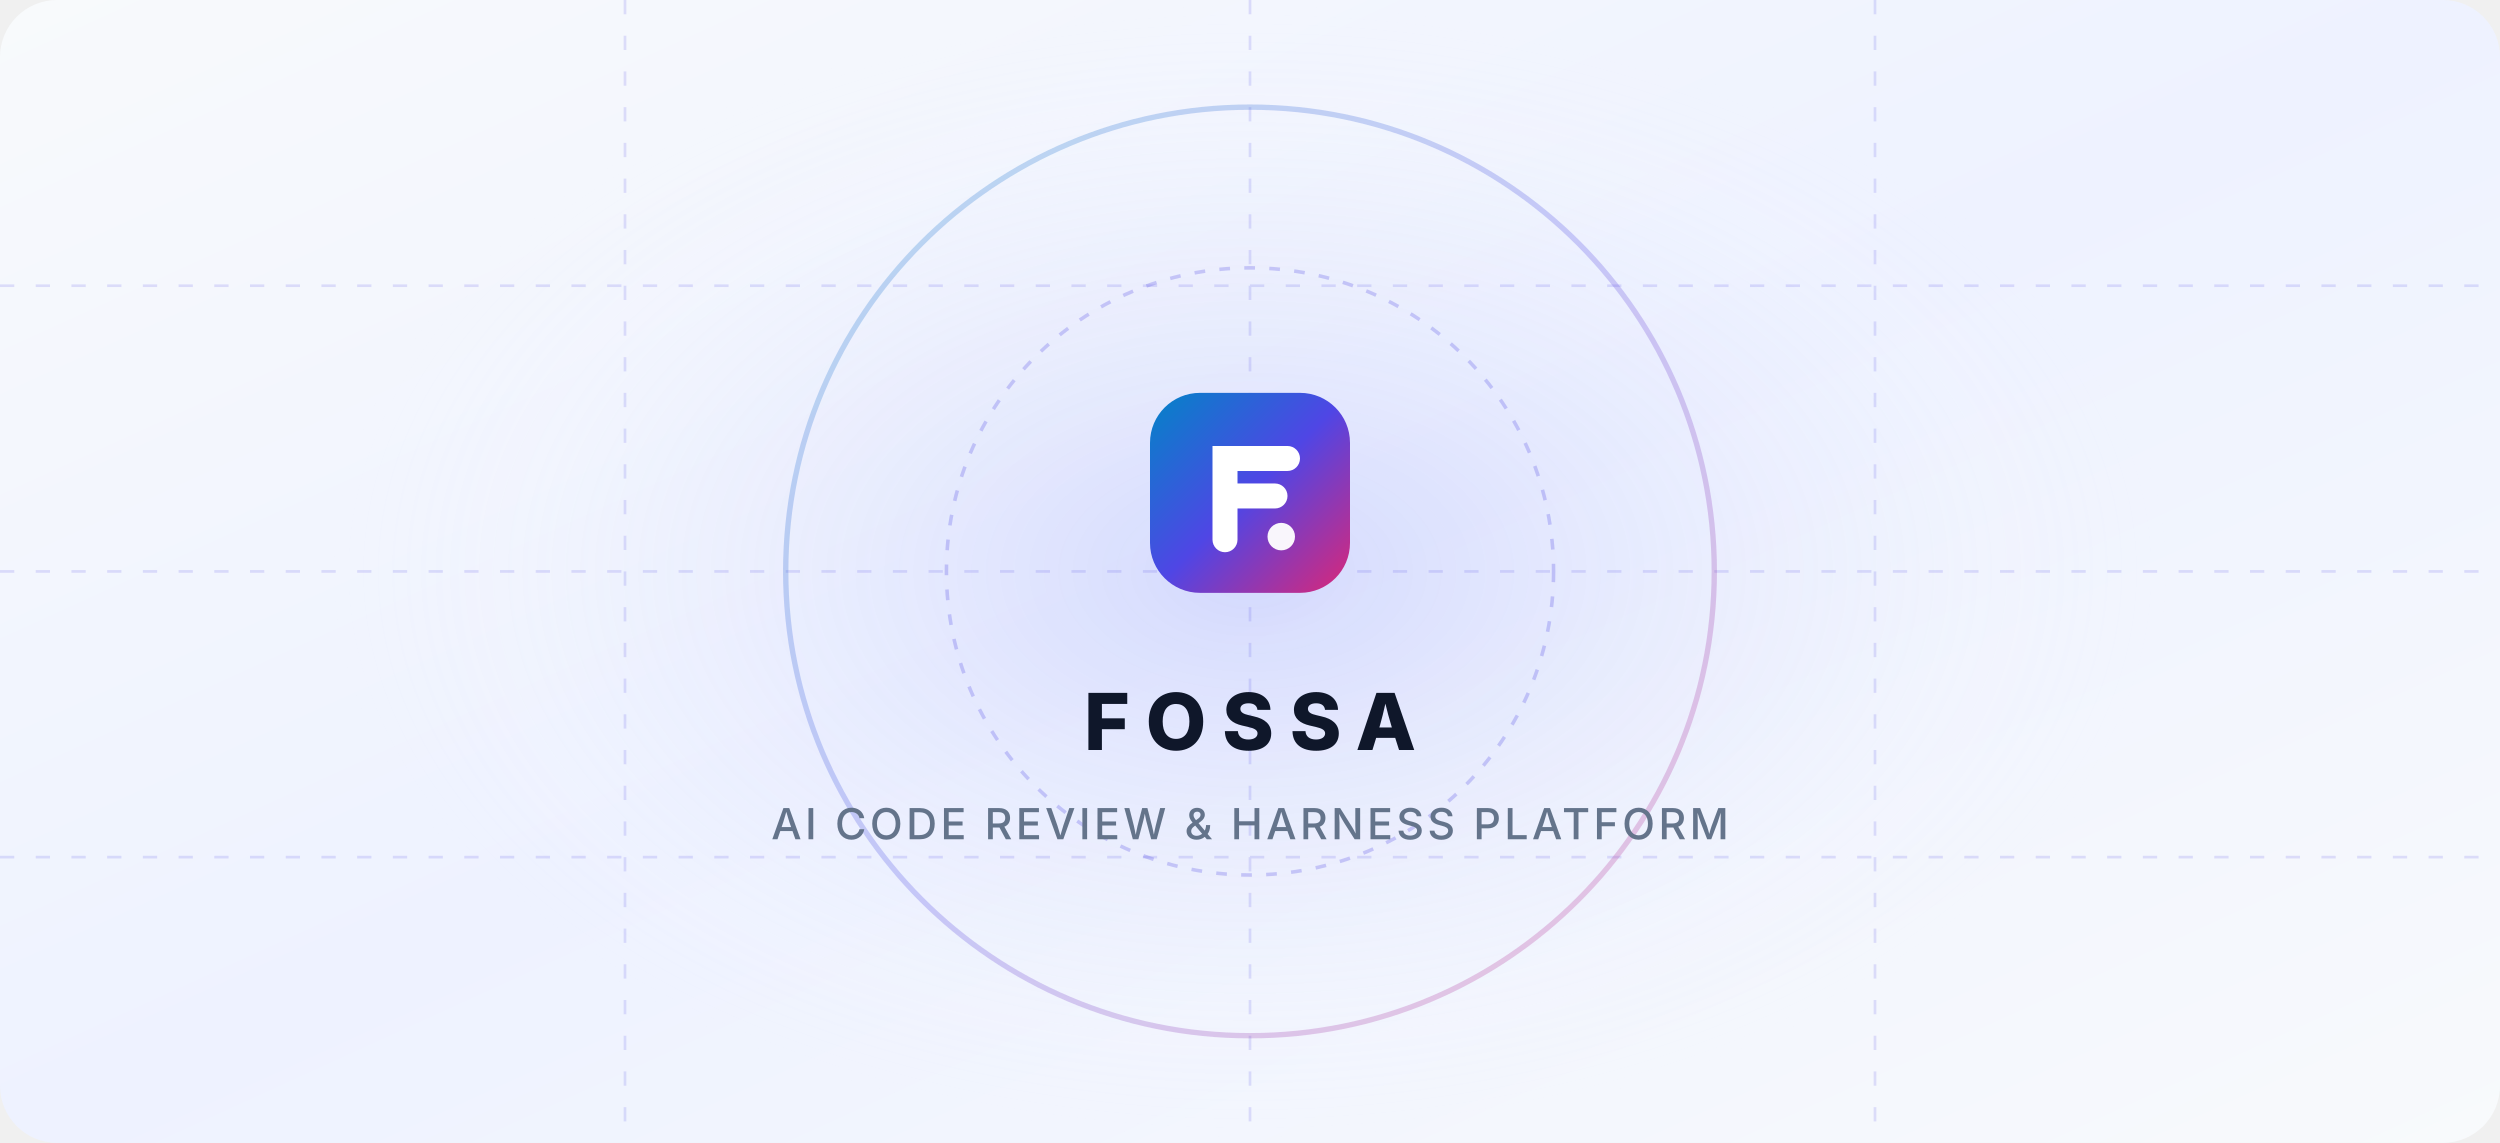
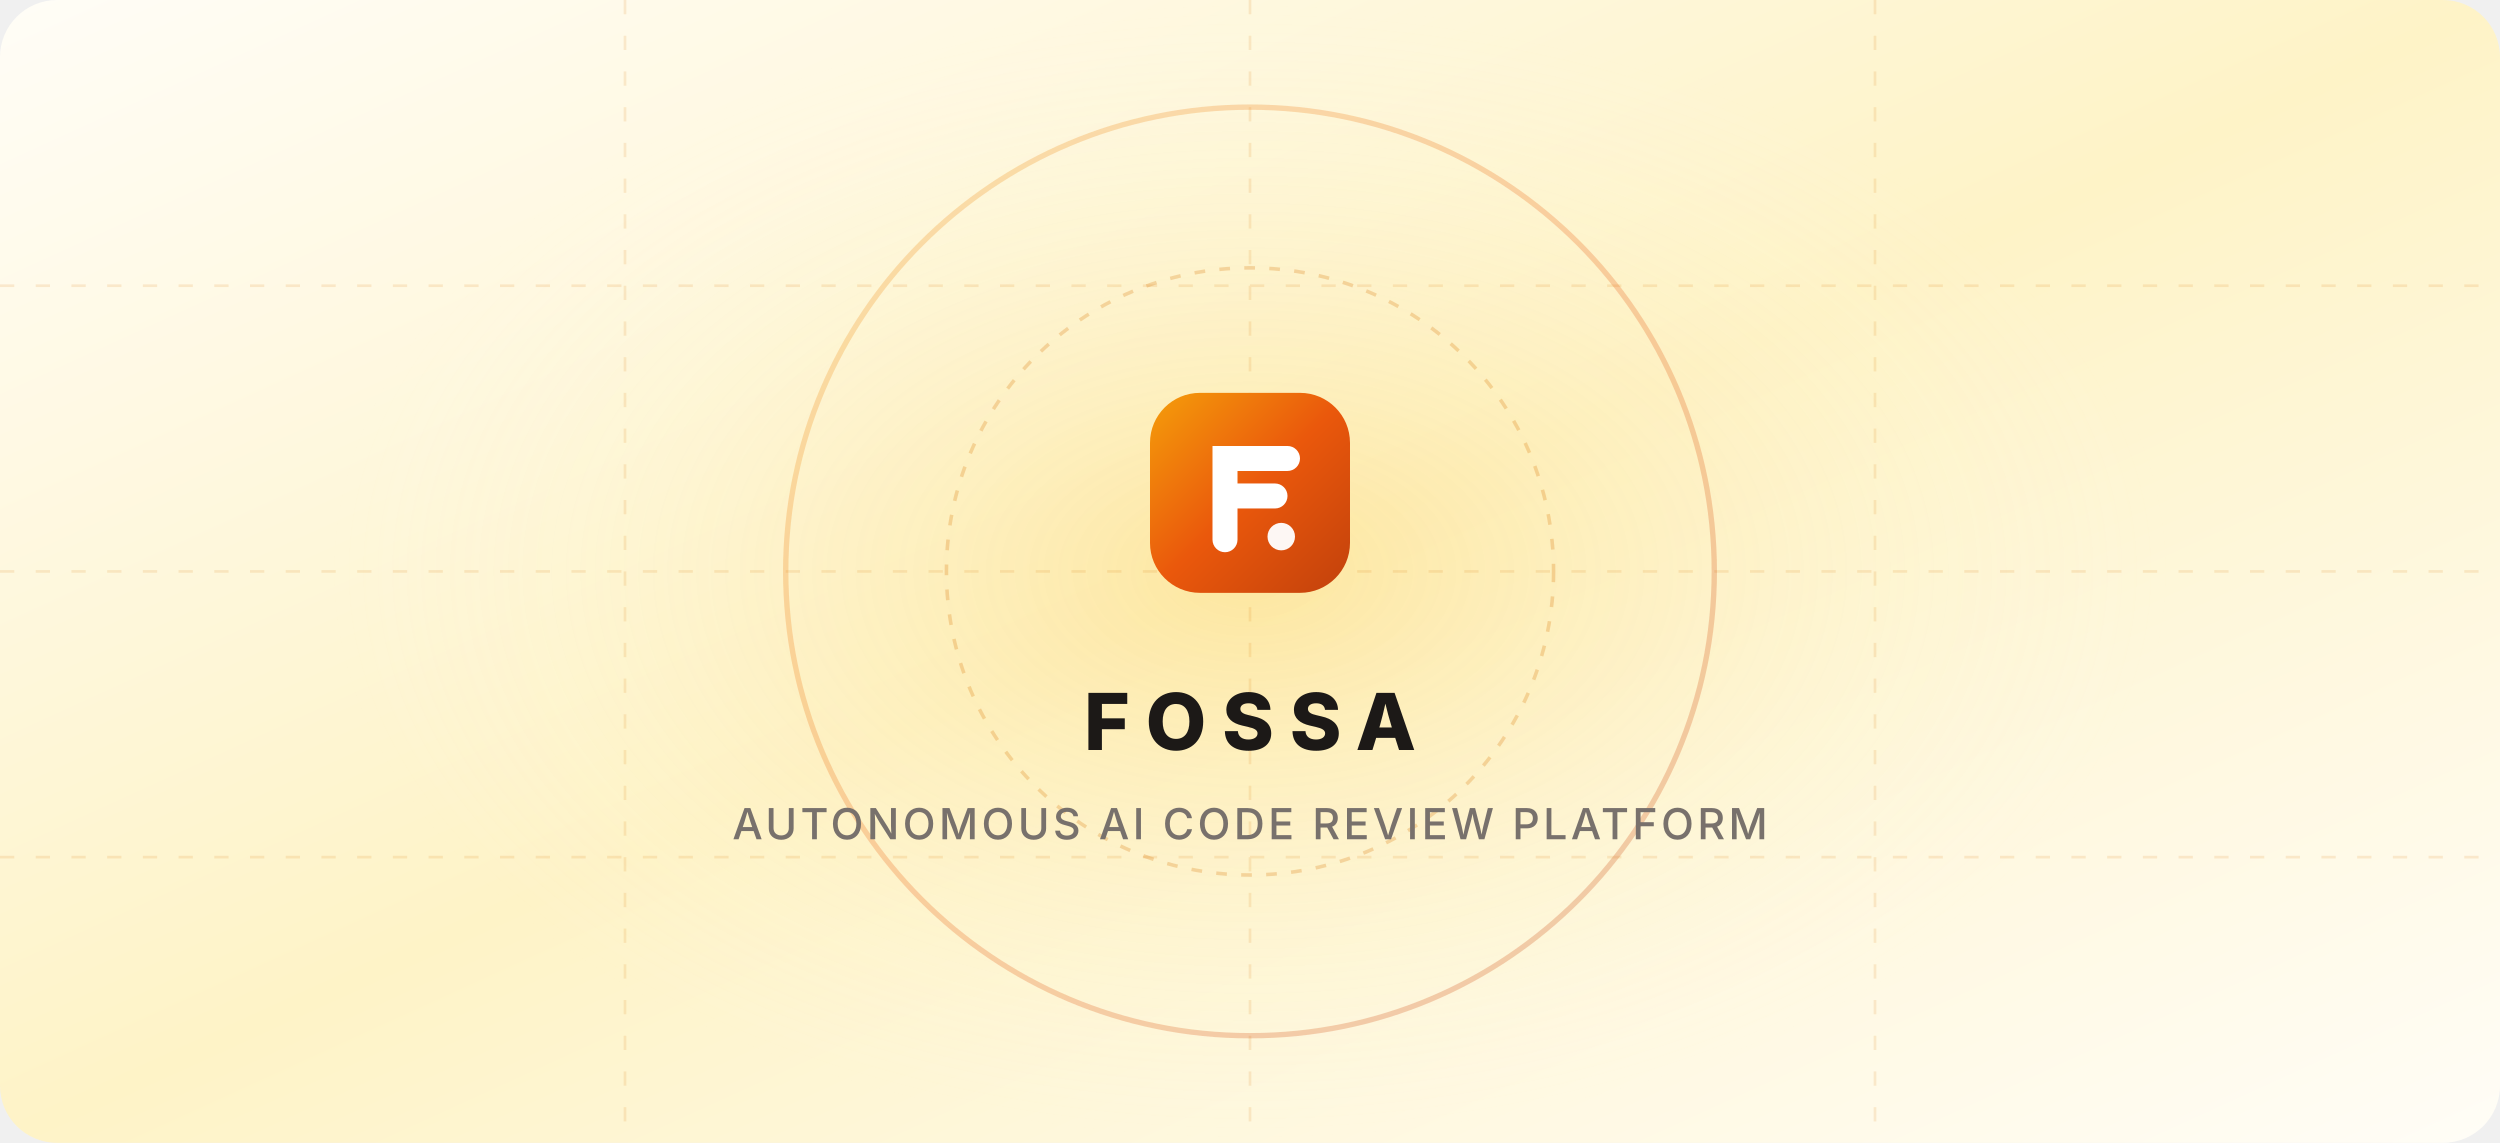
<svg xmlns="http://www.w3.org/2000/svg" width="700" height="320" viewBox="0 0 700 320" fill="none">
  <defs>
    <linearGradient id="fossa-hero-light-bg" x1="0%" y1="0%" x2="100%" y2="100%">
-       <stop offset="0%" stop-color="#F8FAFC" />
-       <stop offset="50%" stop-color="#EEF2FF" />
-       <stop offset="100%" stop-color="#F8FAFC" />
+       <stop offset="0%" stop-color="#FFFDF7" />
+       <stop offset="50%" stop-color="#FEF3C7" />
+       <stop offset="100%" stop-color="#FFFDF7" />
    </linearGradient>
-     <linearGradient id="fossa-hero-light-grad" x1="0%" y1="0%" x2="100%" y2="100%">
-       <stop offset="0%" stop-color="#0284C7" />
-       <stop offset="50%" stop-color="#4F46E5" />
-       <stop offset="100%" stop-color="#DB2777" />
+     <linearGradient id="fossa-hero-light-gold" x1="0%" y1="0%" x2="100%" y2="100%">
+       <stop offset="0%" stop-color="#F59E0B" />
+       <stop offset="50%" stop-color="#EA580C" />
+       <stop offset="100%" stop-color="#C2410C" />
    </linearGradient>
    <radialGradient id="fossa-light-glow" cx="0" cy="0" r="1" gradientUnits="userSpaceOnUse" gradientTransform="translate(350 160) scale(260 160)">
-       <stop offset="0%" stop-color="#818CF8" stop-opacity="0.25" />
-       <stop offset="100%" stop-color="#FFFFFF" stop-opacity="0" />
+       <stop offset="0%" stop-color="#FBBF24" stop-opacity="0.25" />
+       <stop offset="100%" stop-color="#FFFDF7" stop-opacity="0" />
    </radialGradient>
    <clipPath id="fossa-hero-light-clip">
      <rect width="700" height="320" rx="16" />
    </clipPath>
  </defs>
  <g clip-path="url(#fossa-hero-light-clip)">
    <rect width="700" height="320" rx="16" fill="url(#fossa-hero-light-bg)" />
    <rect width="700" height="320" fill="url(#fossa-light-glow)" />
-     <g opacity="0.16" stroke="#4F46E5" stroke-width="0.75" stroke-dasharray="4 6">
+     <g opacity="0.14" stroke="#D97706" stroke-width="0.75" stroke-dasharray="4 6">
      <line x1="0" y1="80" x2="700" y2="80" />
      <line x1="0" y1="160" x2="700" y2="160" />
      <line x1="0" y1="240" x2="700" y2="240" />
      <line x1="175" y1="0" x2="175" y2="320" />
      <line x1="350" y1="0" x2="350" y2="320" />
      <line x1="525" y1="0" x2="525" y2="320" />
    </g>
-     <circle cx="350" cy="160" r="130" stroke="url(#fossa-hero-light-grad)" stroke-opacity="0.25" stroke-width="1.5" />
-     <circle cx="350" cy="160" r="85" stroke="#4F46E5" stroke-opacity="0.25" stroke-width="1" stroke-dasharray="3 4" />
+     <circle cx="350" cy="160" r="130" stroke="url(#fossa-hero-light-gold)" stroke-opacity="0.25" stroke-width="1.5" />
+     <circle cx="350" cy="160" r="85" stroke="#D97706" stroke-opacity="0.25" stroke-width="1" stroke-dasharray="3 4" />
    <g transform="translate(322, 110) scale(1.75)">
-       <rect x="0" y="0" width="32" height="32" rx="8" fill="url(#fossa-hero-light-grad)" />
+       <rect x="0" y="0" width="32" height="32" rx="8" fill="url(#fossa-hero-light-gold)" />
      <path d="M10 8.5 H22 C23.1 8.5 24 9.4 24 10.5 C24 11.6 23.1 12.5 22 12.5 H14 V14.5 H20 C21.1 14.5 22 15.4 22 16.5 C22 17.6 21.1 18.5 20 18.5 H14 V23.5 C14 24.6 13.1 25.5 12 25.5 C10.9 25.5 10 24.6 10 23.5 Z" fill="#FFFFFF" />
      <circle cx="21" cy="23" r="2.2" fill="#FFFFFF" fill-opacity="0.95" />
    </g>
-     <text x="350" y="210" text-anchor="middle" fill="#0F172A" font-family="Inter, system-ui, sans-serif" font-size="22" font-weight="800" letter-spacing="0.2em">FOSSA</text>
-     <text x="350" y="235" text-anchor="middle" fill="#64748B" font-family="Inter, system-ui, sans-serif" font-size="12" font-weight="500" letter-spacing="0.08em">AI CODE REVIEW &amp; HARNESS PLATFORM</text>
+     <text x="350" y="210" text-anchor="middle" fill="#1C1917" font-family="Inter, system-ui, sans-serif" font-size="22" font-weight="800" letter-spacing="0.2em">FOSSA</text>
+     <text x="350" y="235" text-anchor="middle" fill="#78716C" font-family="Inter, system-ui, sans-serif" font-size="12" font-weight="500" letter-spacing="0.08em">AUTONOMOUS AI CODE REVIEW PLATFORM</text>
  </g>
</svg>
